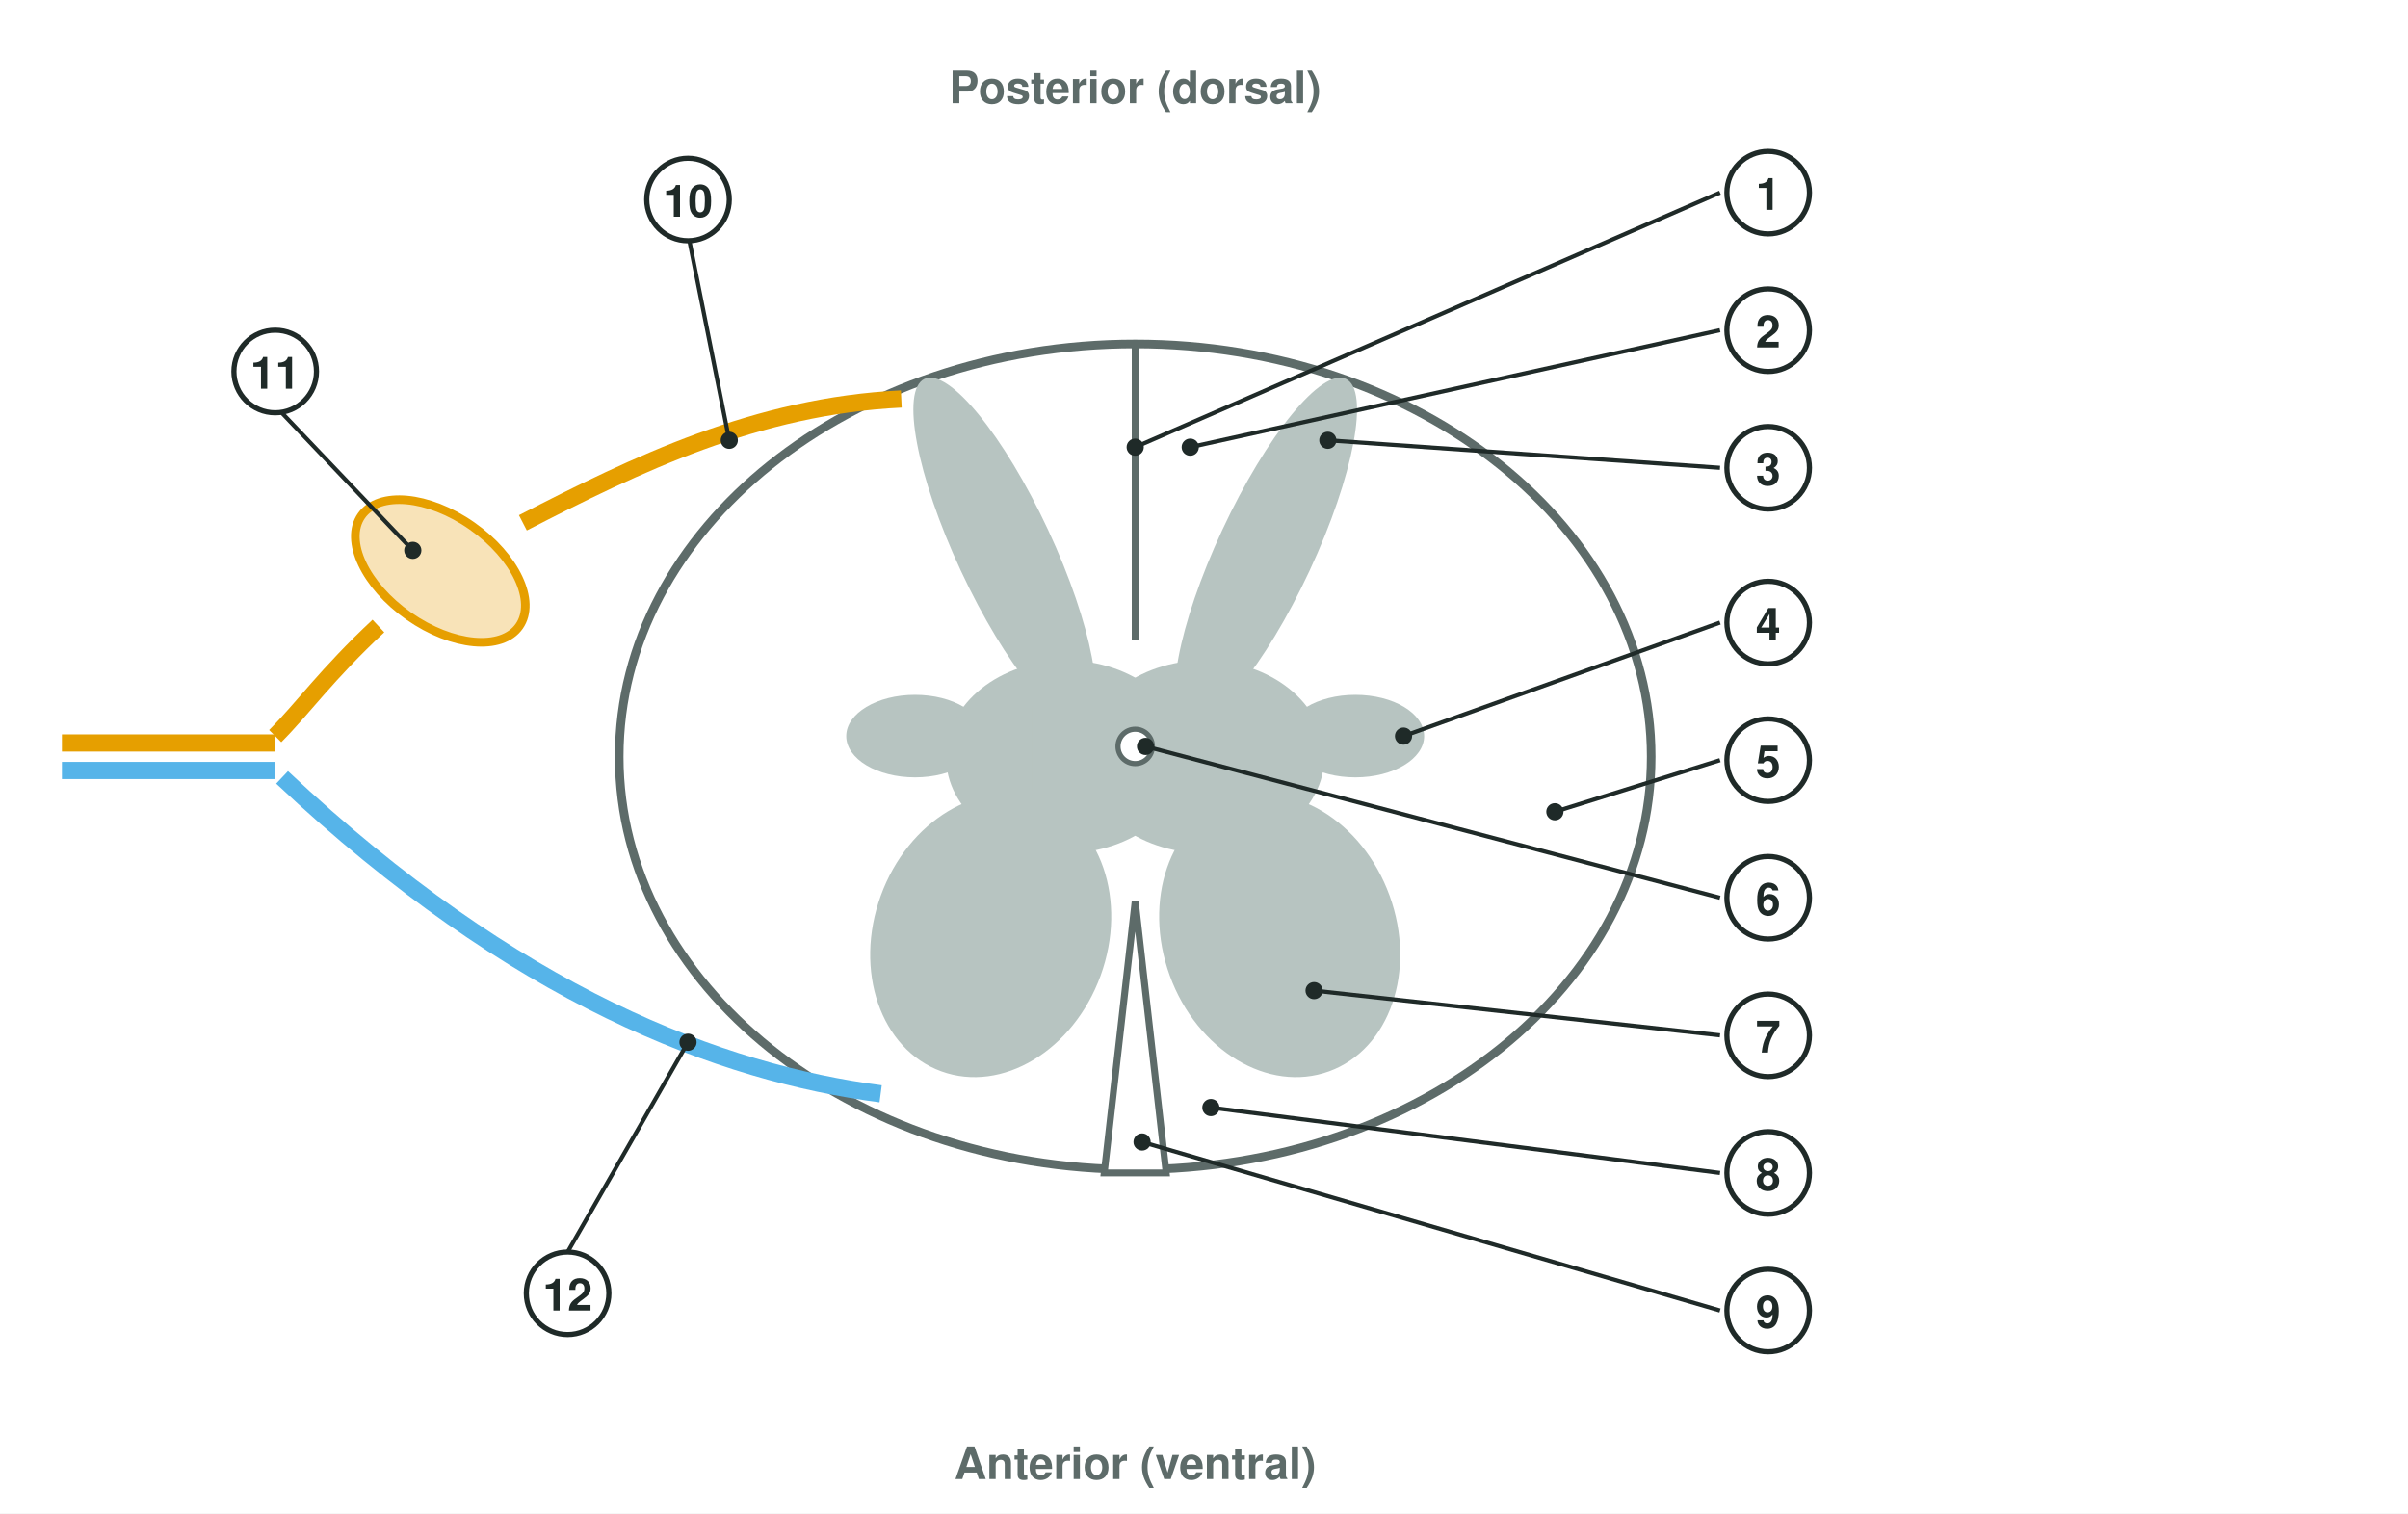
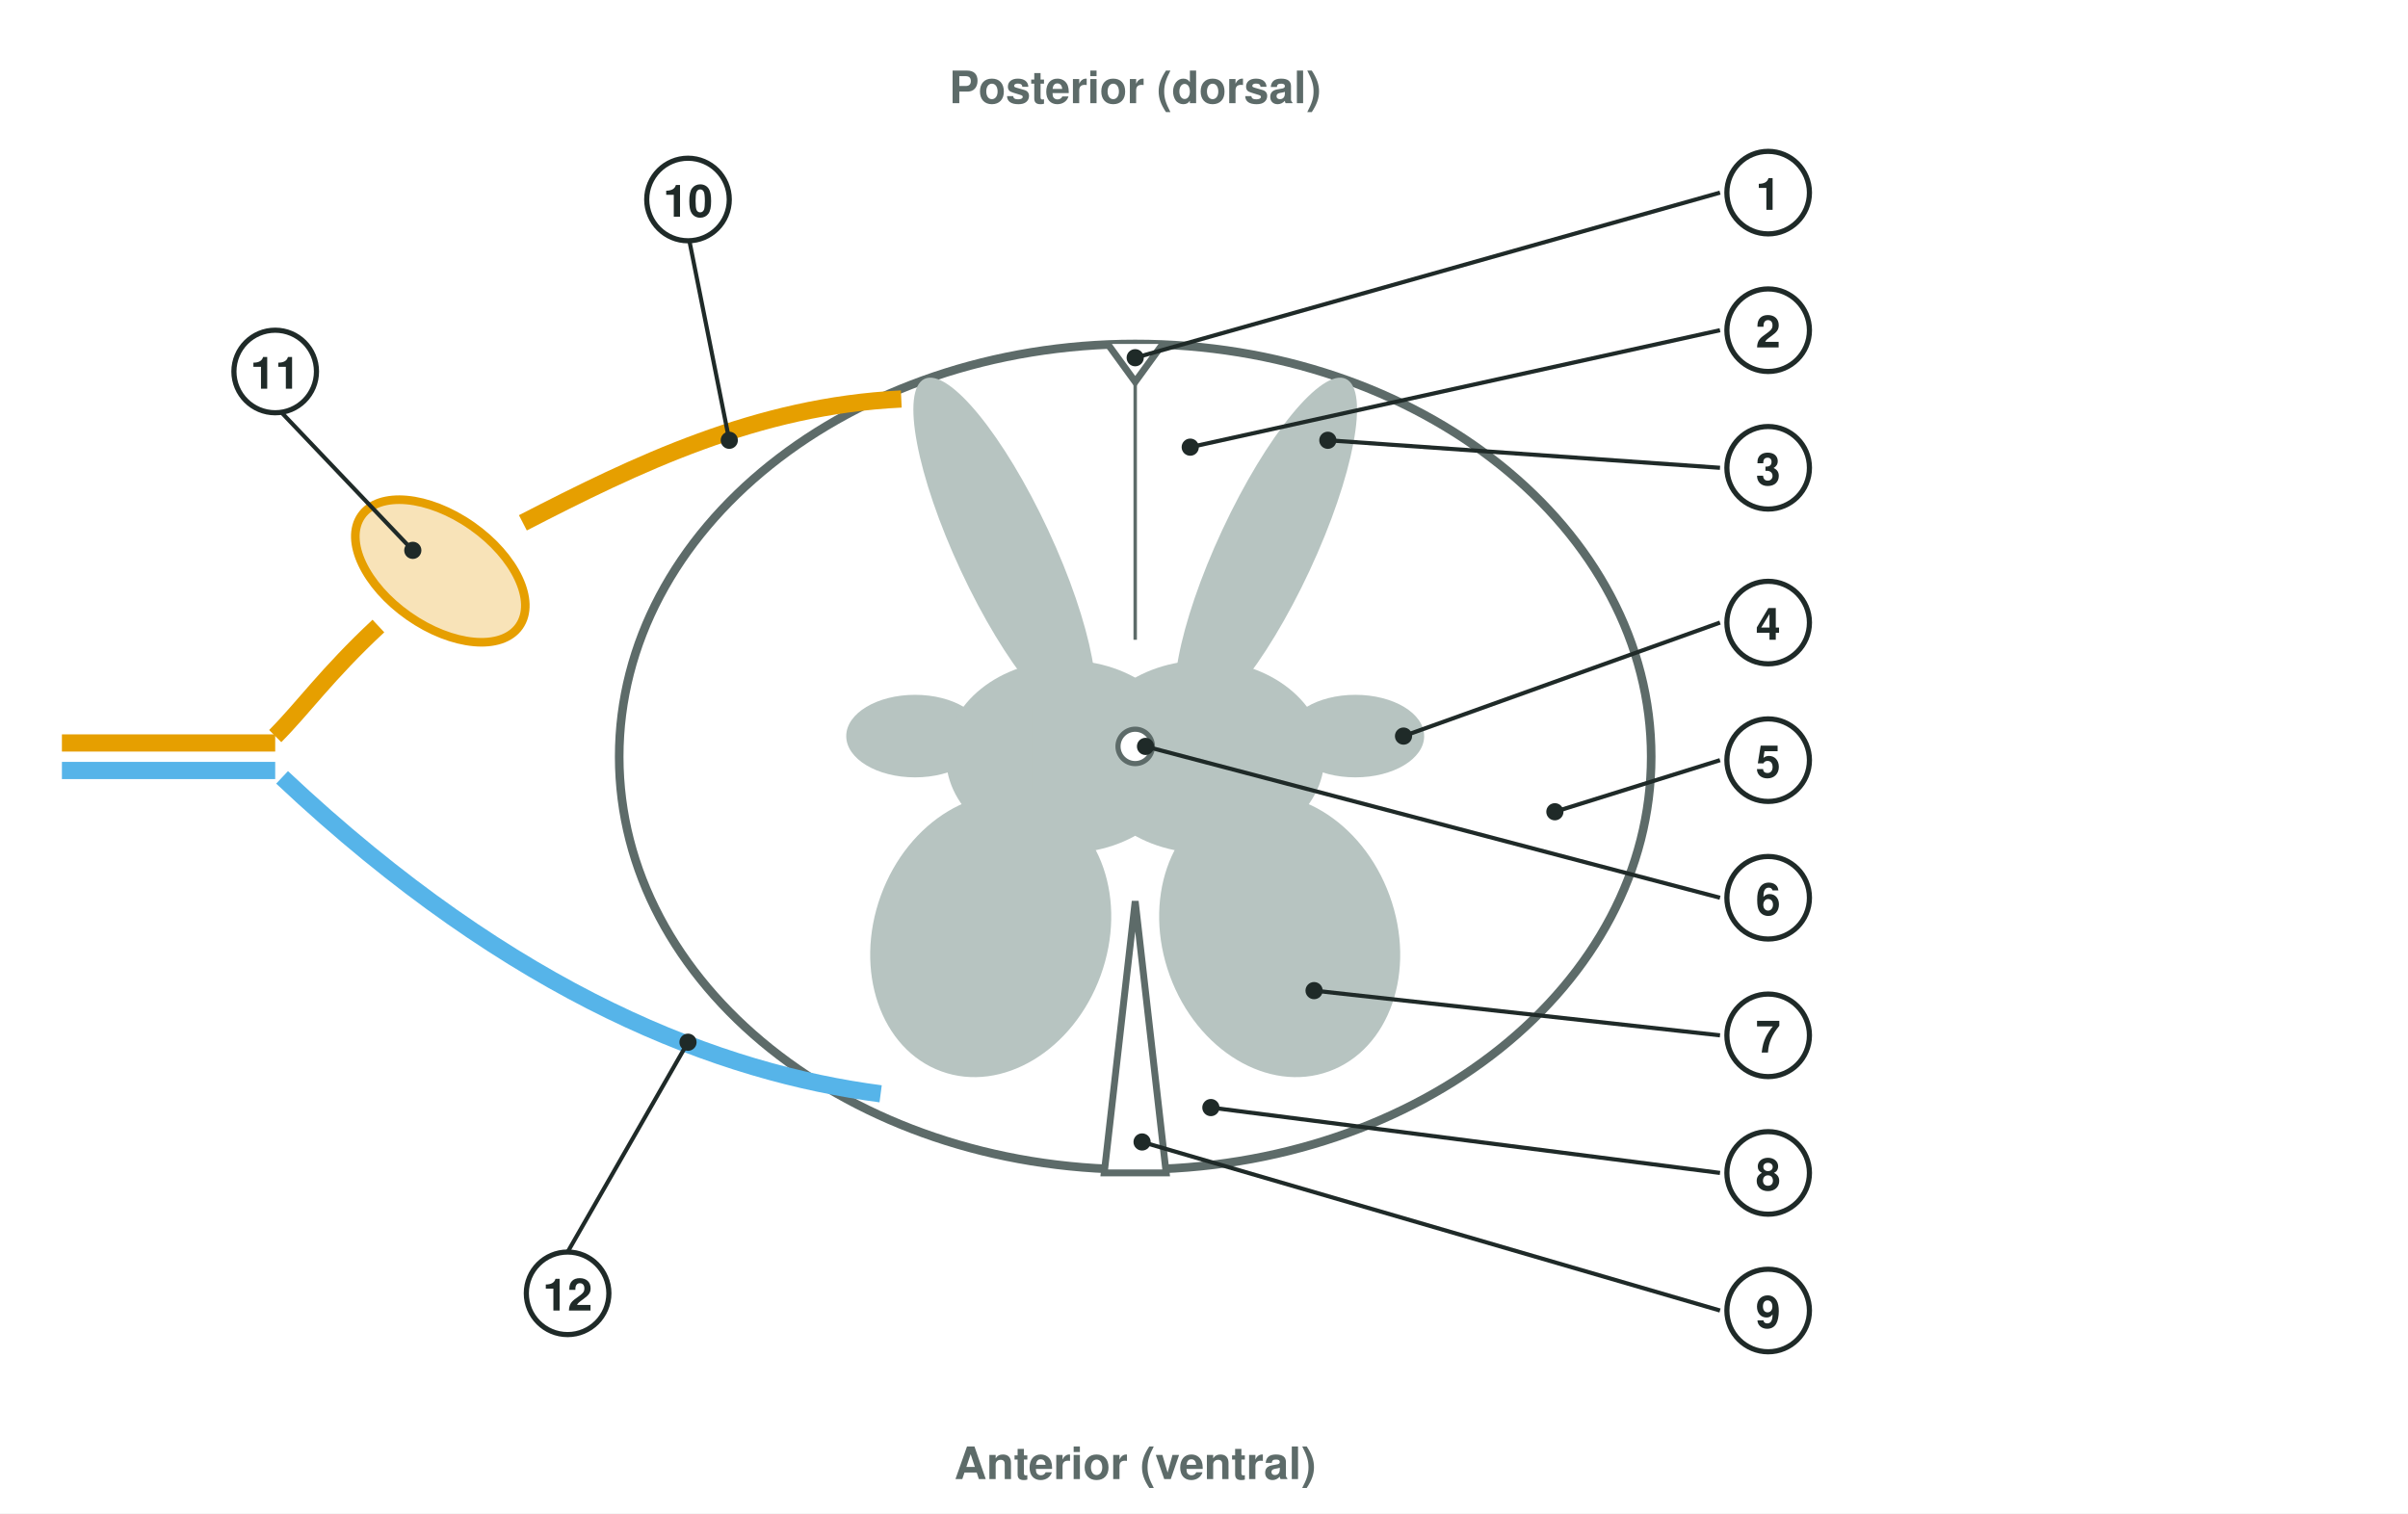
<svg xmlns="http://www.w3.org/2000/svg" viewBox="0 0 700 440" width="700" height="440" role="img" aria-label="The same spinal cord cross section, back side at the top, with nine numbered pointers on the right and three on the left instead of names. On the right, from top to bottom: 1, the shallow midline groove at the back; 2, the white matter between that groove and the dorsal horn; 3, the narrow gray horn reaching toward the back; 4, the small gray bump at the side; 5, the white matter at the side; 6, the tiny hole in the center; 7, the broad gray horn reaching toward the front; 8, the white matter at the front beside the midline; 9, the deep midline groove at the front. On the left: 10, the orange root entering the back of the cord; 11, the swelling on that root; 12, the blue root leaving the front.">
  <g font-family="Helvetica, Arial, sans-serif" fill="#1F2A28">
    <rect x="0" y="0" width="700" height="440" fill="#FFFFFF" />
    <ellipse cx="330" cy="220" rx="150" ry="120" fill="#FFFFFF" stroke="#5D6B69" stroke-width="2.5" />
    <g fill="#B7C4C1">
      <ellipse cx="368" cy="160" rx="14" ry="55" transform="rotate(25 368 160)" />
      <ellipse cx="372" cy="272" rx="34" ry="42" transform="rotate(-20 372 272)" />
      <ellipse cx="394" cy="214" rx="20" ry="12" />
      <ellipse cx="350" cy="220" rx="35" ry="28" />
      <ellipse cx="292" cy="160" rx="14" ry="55" transform="rotate(-25 292 160)" />
      <ellipse cx="288" cy="272" rx="34" ry="42" transform="rotate(20 288 272)" />
      <ellipse cx="266" cy="214" rx="20" ry="12" />
      <ellipse cx="310" cy="220" rx="35" ry="28" />
      <rect x="300" y="205" width="60" height="25" />
    </g>
    <circle cx="330" cy="217" r="5" fill="#FFFFFF" stroke="#5D6B69" stroke-width="1.5" />
-     <line x1="330" y1="100" x2="330" y2="186" stroke="#5D6B69" stroke-width="2" />
+     <line x1="330" y1="110" x2="330" y2="186" stroke="#5D6B69" stroke-width="1" />
+     <path d="M322 100 L330 111 L338 100" fill="#FFFFFF" stroke="#5D6B69" stroke-width="2" />
    <path d="M321 341 L330 262 L339 341 Z" fill="#FFFFFF" stroke="#5D6B69" stroke-width="2" />
    <path d="M262 116 C 220 118 185 135 152 152" fill="none" stroke="#E69F00" stroke-width="5" />
    <ellipse cx="128" cy="166" rx="28" ry="16" transform="rotate(35 128 166)" fill="#F8E3B8" stroke="#E69F00" stroke-width="2.5" />
    <path d="M110 182 C 95 196 88 206 80 214" fill="none" stroke="#E69F00" stroke-width="5" />
    <path d="M256 318 C 210 312 150 290 82 226" fill="none" stroke="#56B4E9" stroke-width="5" />
    <line x1="80" y1="216" x2="18" y2="216" stroke="#E69F00" stroke-width="5" />
    <line x1="80" y1="224" x2="18" y2="224" stroke="#56B4E9" stroke-width="5" />
    <text x="330" y="30" font-size="13" font-weight="700" text-anchor="middle" fill="#5D6B69">Posterior (dorsal)</text>
    <text x="330" y="430" font-size="13" font-weight="700" text-anchor="middle" fill="#5D6B69">Anterior (ventral)</text>
-     <line x1="330" y1="130" x2="500" y2="56" stroke="#1F2A28" stroke-width="1.2" />
-     <circle cx="330" cy="130" r="2.5" fill="#1F2A28" />
+     <line x1="330" y1="104" x2="500" y2="56" stroke="#1F2A28" stroke-width="1.2" />
+     <circle cx="330" cy="104" r="2.5" fill="#1F2A28" />
    <circle cx="514" cy="56" r="12" fill="#FFFFFF" stroke="#1F2A28" stroke-width="1.5" />
    <text x="514" y="61" font-size="13" font-weight="800" text-anchor="middle">1</text>
    <line x1="346" y1="130" x2="500" y2="96" stroke="#1F2A28" stroke-width="1.2" />
    <circle cx="346" cy="130" r="2.5" fill="#1F2A28" />
    <circle cx="514" cy="96" r="12" fill="#FFFFFF" stroke="#1F2A28" stroke-width="1.5" />
    <text x="514" y="101" font-size="13" font-weight="800" text-anchor="middle">2</text>
    <line x1="386" y1="128" x2="500" y2="136" stroke="#1F2A28" stroke-width="1.2" />
    <circle cx="386" cy="128" r="2.5" fill="#1F2A28" />
    <circle cx="514" cy="136" r="12" fill="#FFFFFF" stroke="#1F2A28" stroke-width="1.5" />
    <text x="514" y="141" font-size="13" font-weight="800" text-anchor="middle">3</text>
    <line x1="408" y1="214" x2="500" y2="181" stroke="#1F2A28" stroke-width="1.2" />
    <circle cx="408" cy="214" r="2.5" fill="#1F2A28" />
    <circle cx="514" cy="181" r="12" fill="#FFFFFF" stroke="#1F2A28" stroke-width="1.5" />
    <text x="514" y="186" font-size="13" font-weight="800" text-anchor="middle">4</text>
    <line x1="452" y1="236" x2="500" y2="221" stroke="#1F2A28" stroke-width="1.2" />
    <circle cx="452" cy="236" r="2.5" fill="#1F2A28" />
    <circle cx="514" cy="221" r="12" fill="#FFFFFF" stroke="#1F2A28" stroke-width="1.5" />
    <text x="514" y="226" font-size="13" font-weight="800" text-anchor="middle">5</text>
    <line x1="333" y1="217" x2="500" y2="261" stroke="#1F2A28" stroke-width="1.2" />
    <circle cx="333" cy="217" r="2.5" fill="#1F2A28" />
    <circle cx="514" cy="261" r="12" fill="#FFFFFF" stroke="#1F2A28" stroke-width="1.5" />
    <text x="514" y="266" font-size="13" font-weight="800" text-anchor="middle">6</text>
    <line x1="382" y1="288" x2="500" y2="301" stroke="#1F2A28" stroke-width="1.2" />
    <circle cx="382" cy="288" r="2.5" fill="#1F2A28" />
    <circle cx="514" cy="301" r="12" fill="#FFFFFF" stroke="#1F2A28" stroke-width="1.5" />
    <text x="514" y="306" font-size="13" font-weight="800" text-anchor="middle">7</text>
    <line x1="352" y1="322" x2="500" y2="341" stroke="#1F2A28" stroke-width="1.2" />
    <circle cx="352" cy="322" r="2.5" fill="#1F2A28" />
    <circle cx="514" cy="341" r="12" fill="#FFFFFF" stroke="#1F2A28" stroke-width="1.5" />
    <text x="514" y="346" font-size="13" font-weight="800" text-anchor="middle">8</text>
    <line x1="332" y1="332" x2="500" y2="381" stroke="#1F2A28" stroke-width="1.2" />
    <circle cx="332" cy="332" r="2.5" fill="#1F2A28" />
    <circle cx="514" cy="381" r="12" fill="#FFFFFF" stroke="#1F2A28" stroke-width="1.5" />
    <text x="514" y="386" font-size="13" font-weight="800" text-anchor="middle">9</text>
    <line x1="212" y1="128" x2="200" y2="68" stroke="#1F2A28" stroke-width="1.2" />
    <circle cx="212" cy="128" r="2.5" fill="#1F2A28" />
    <circle cx="200" cy="58" r="12" fill="#FFFFFF" stroke="#1F2A28" stroke-width="1.5" />
    <text x="200" y="63" font-size="13" font-weight="800" text-anchor="middle">10</text>
    <line x1="120" y1="160" x2="80" y2="118" stroke="#1F2A28" stroke-width="1.2" />
    <circle cx="120" cy="160" r="2.5" fill="#1F2A28" />
    <circle cx="80" cy="108" r="12" fill="#FFFFFF" stroke="#1F2A28" stroke-width="1.5" />
    <text x="80" y="113" font-size="13" font-weight="800" text-anchor="middle">11</text>
    <line x1="200" y1="303" x2="165" y2="364" stroke="#1F2A28" stroke-width="1.2" />
    <circle cx="200" cy="303" r="2.5" fill="#1F2A28" />
    <circle cx="165" cy="376" r="12" fill="#FFFFFF" stroke="#1F2A28" stroke-width="1.5" />
    <text x="165" y="381" font-size="13" font-weight="800" text-anchor="middle">12</text>
  </g>
</svg>
